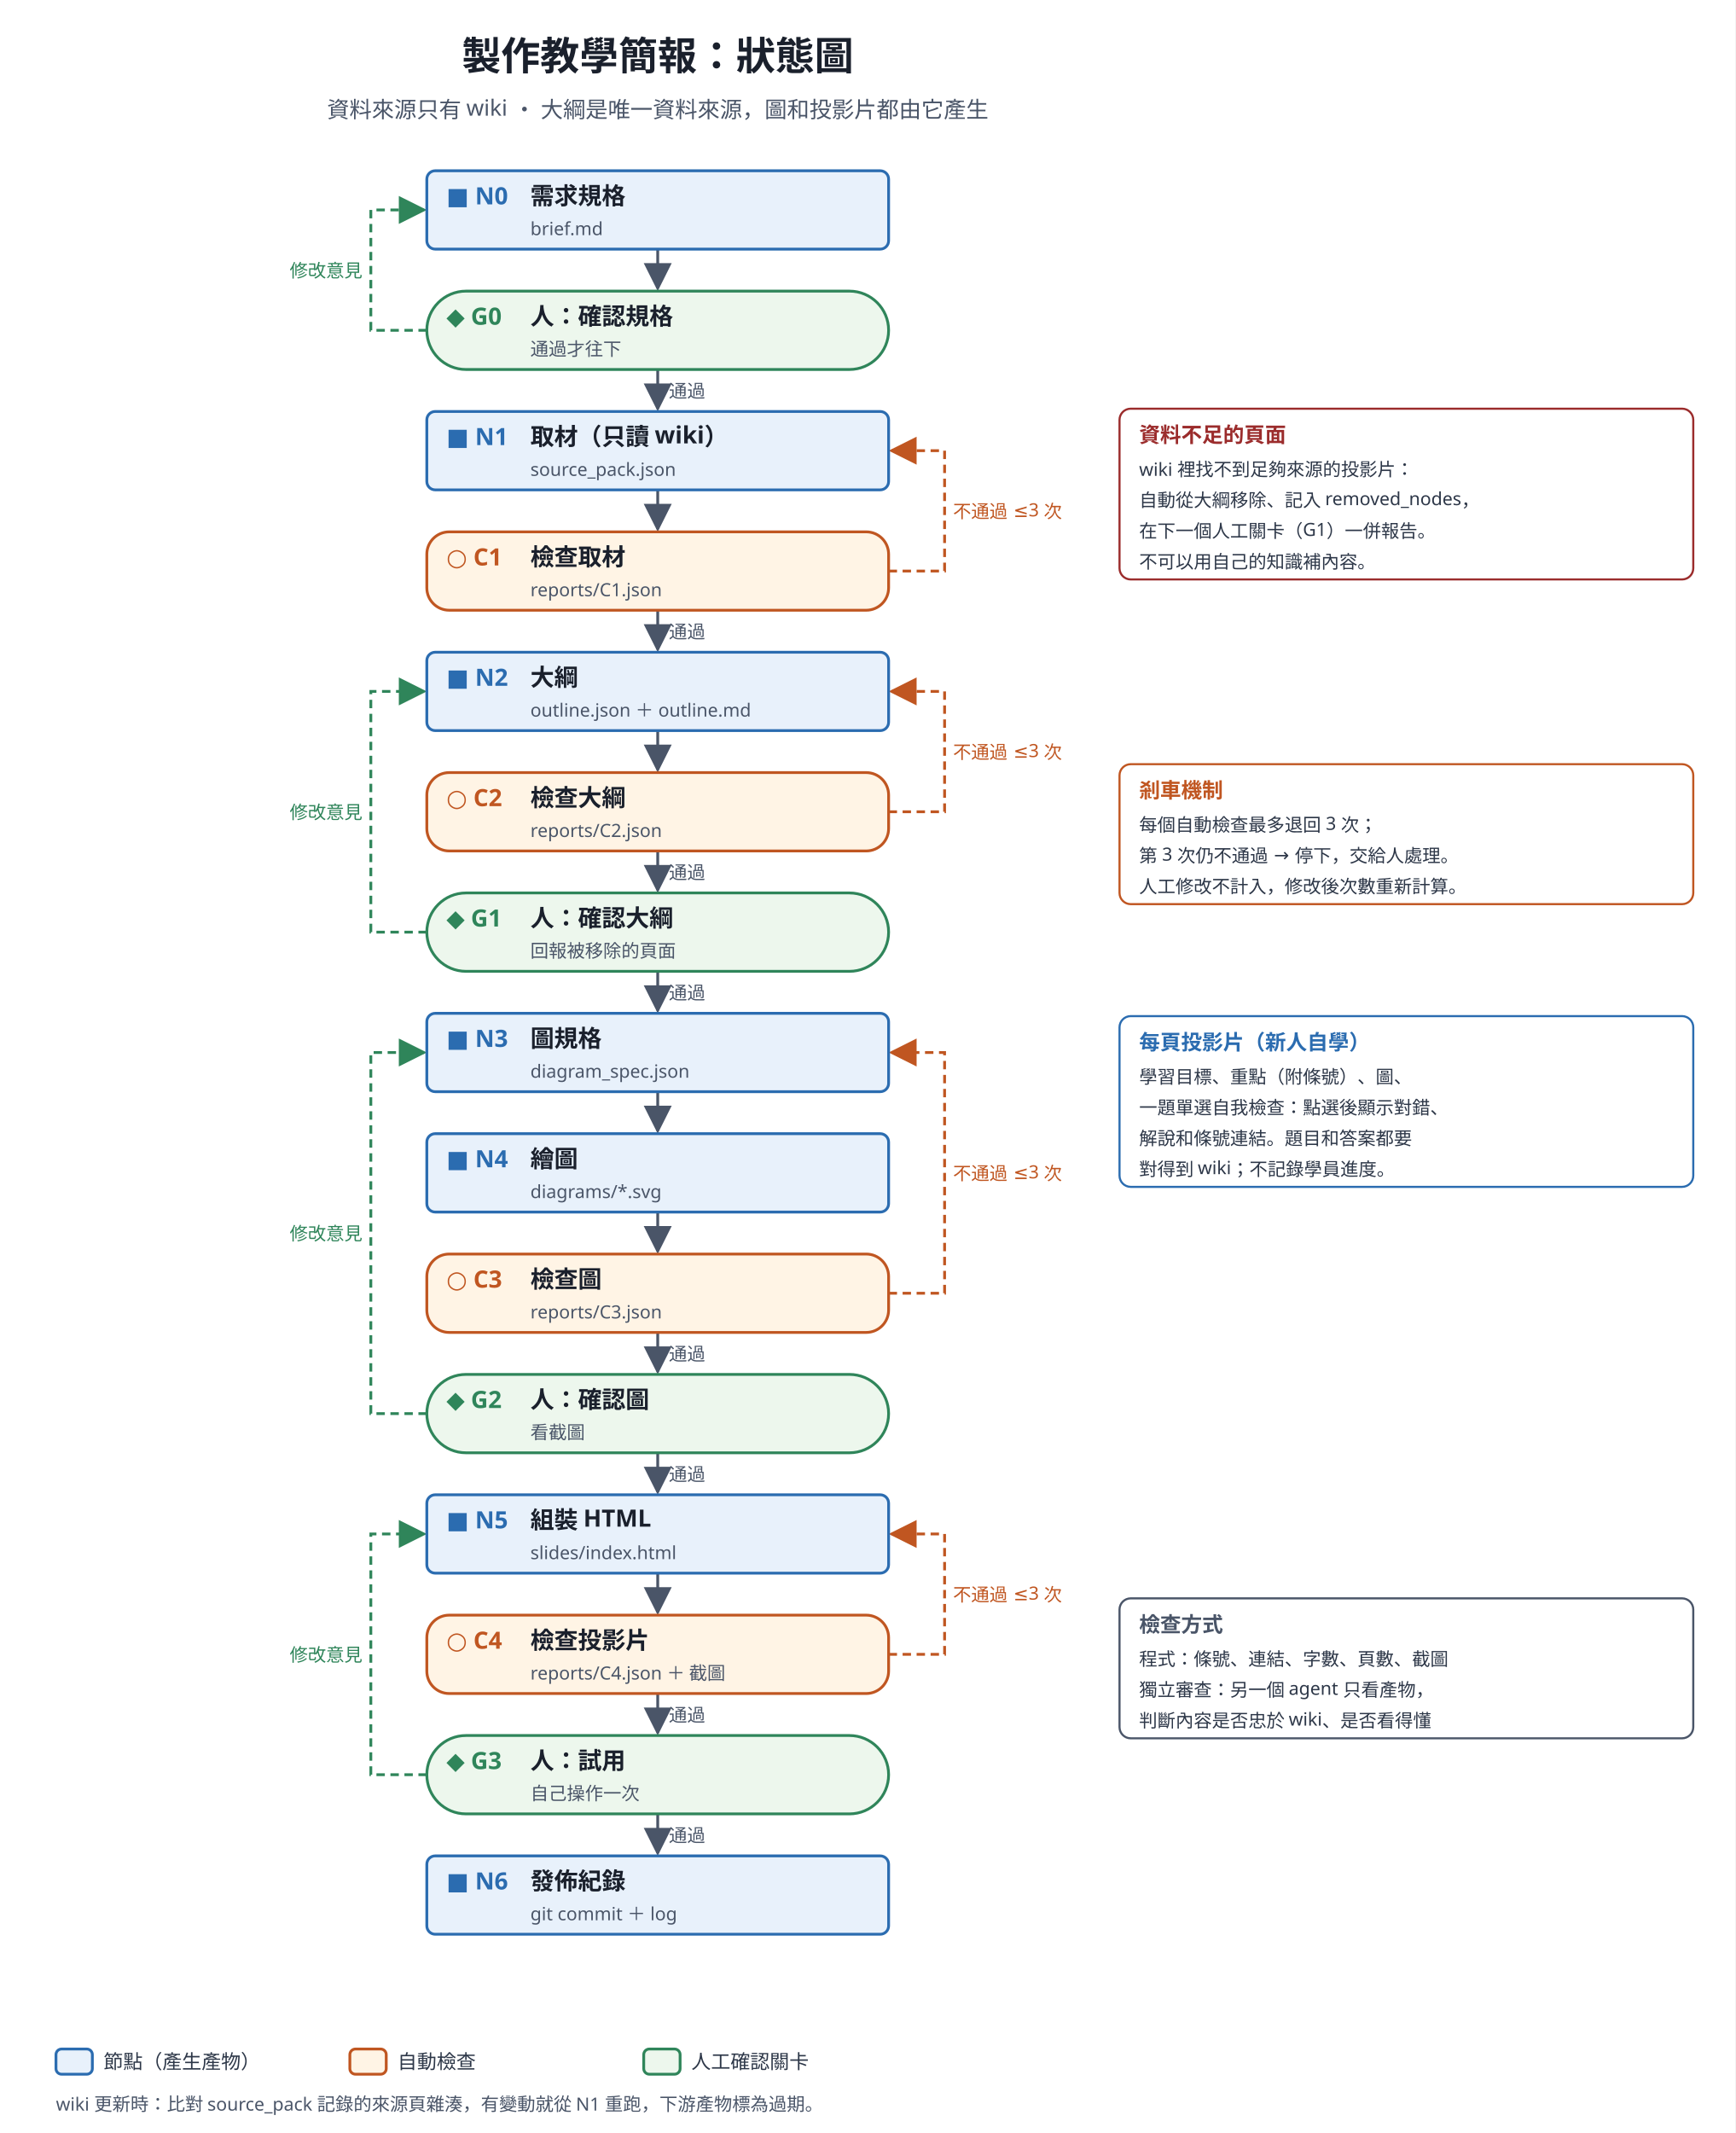
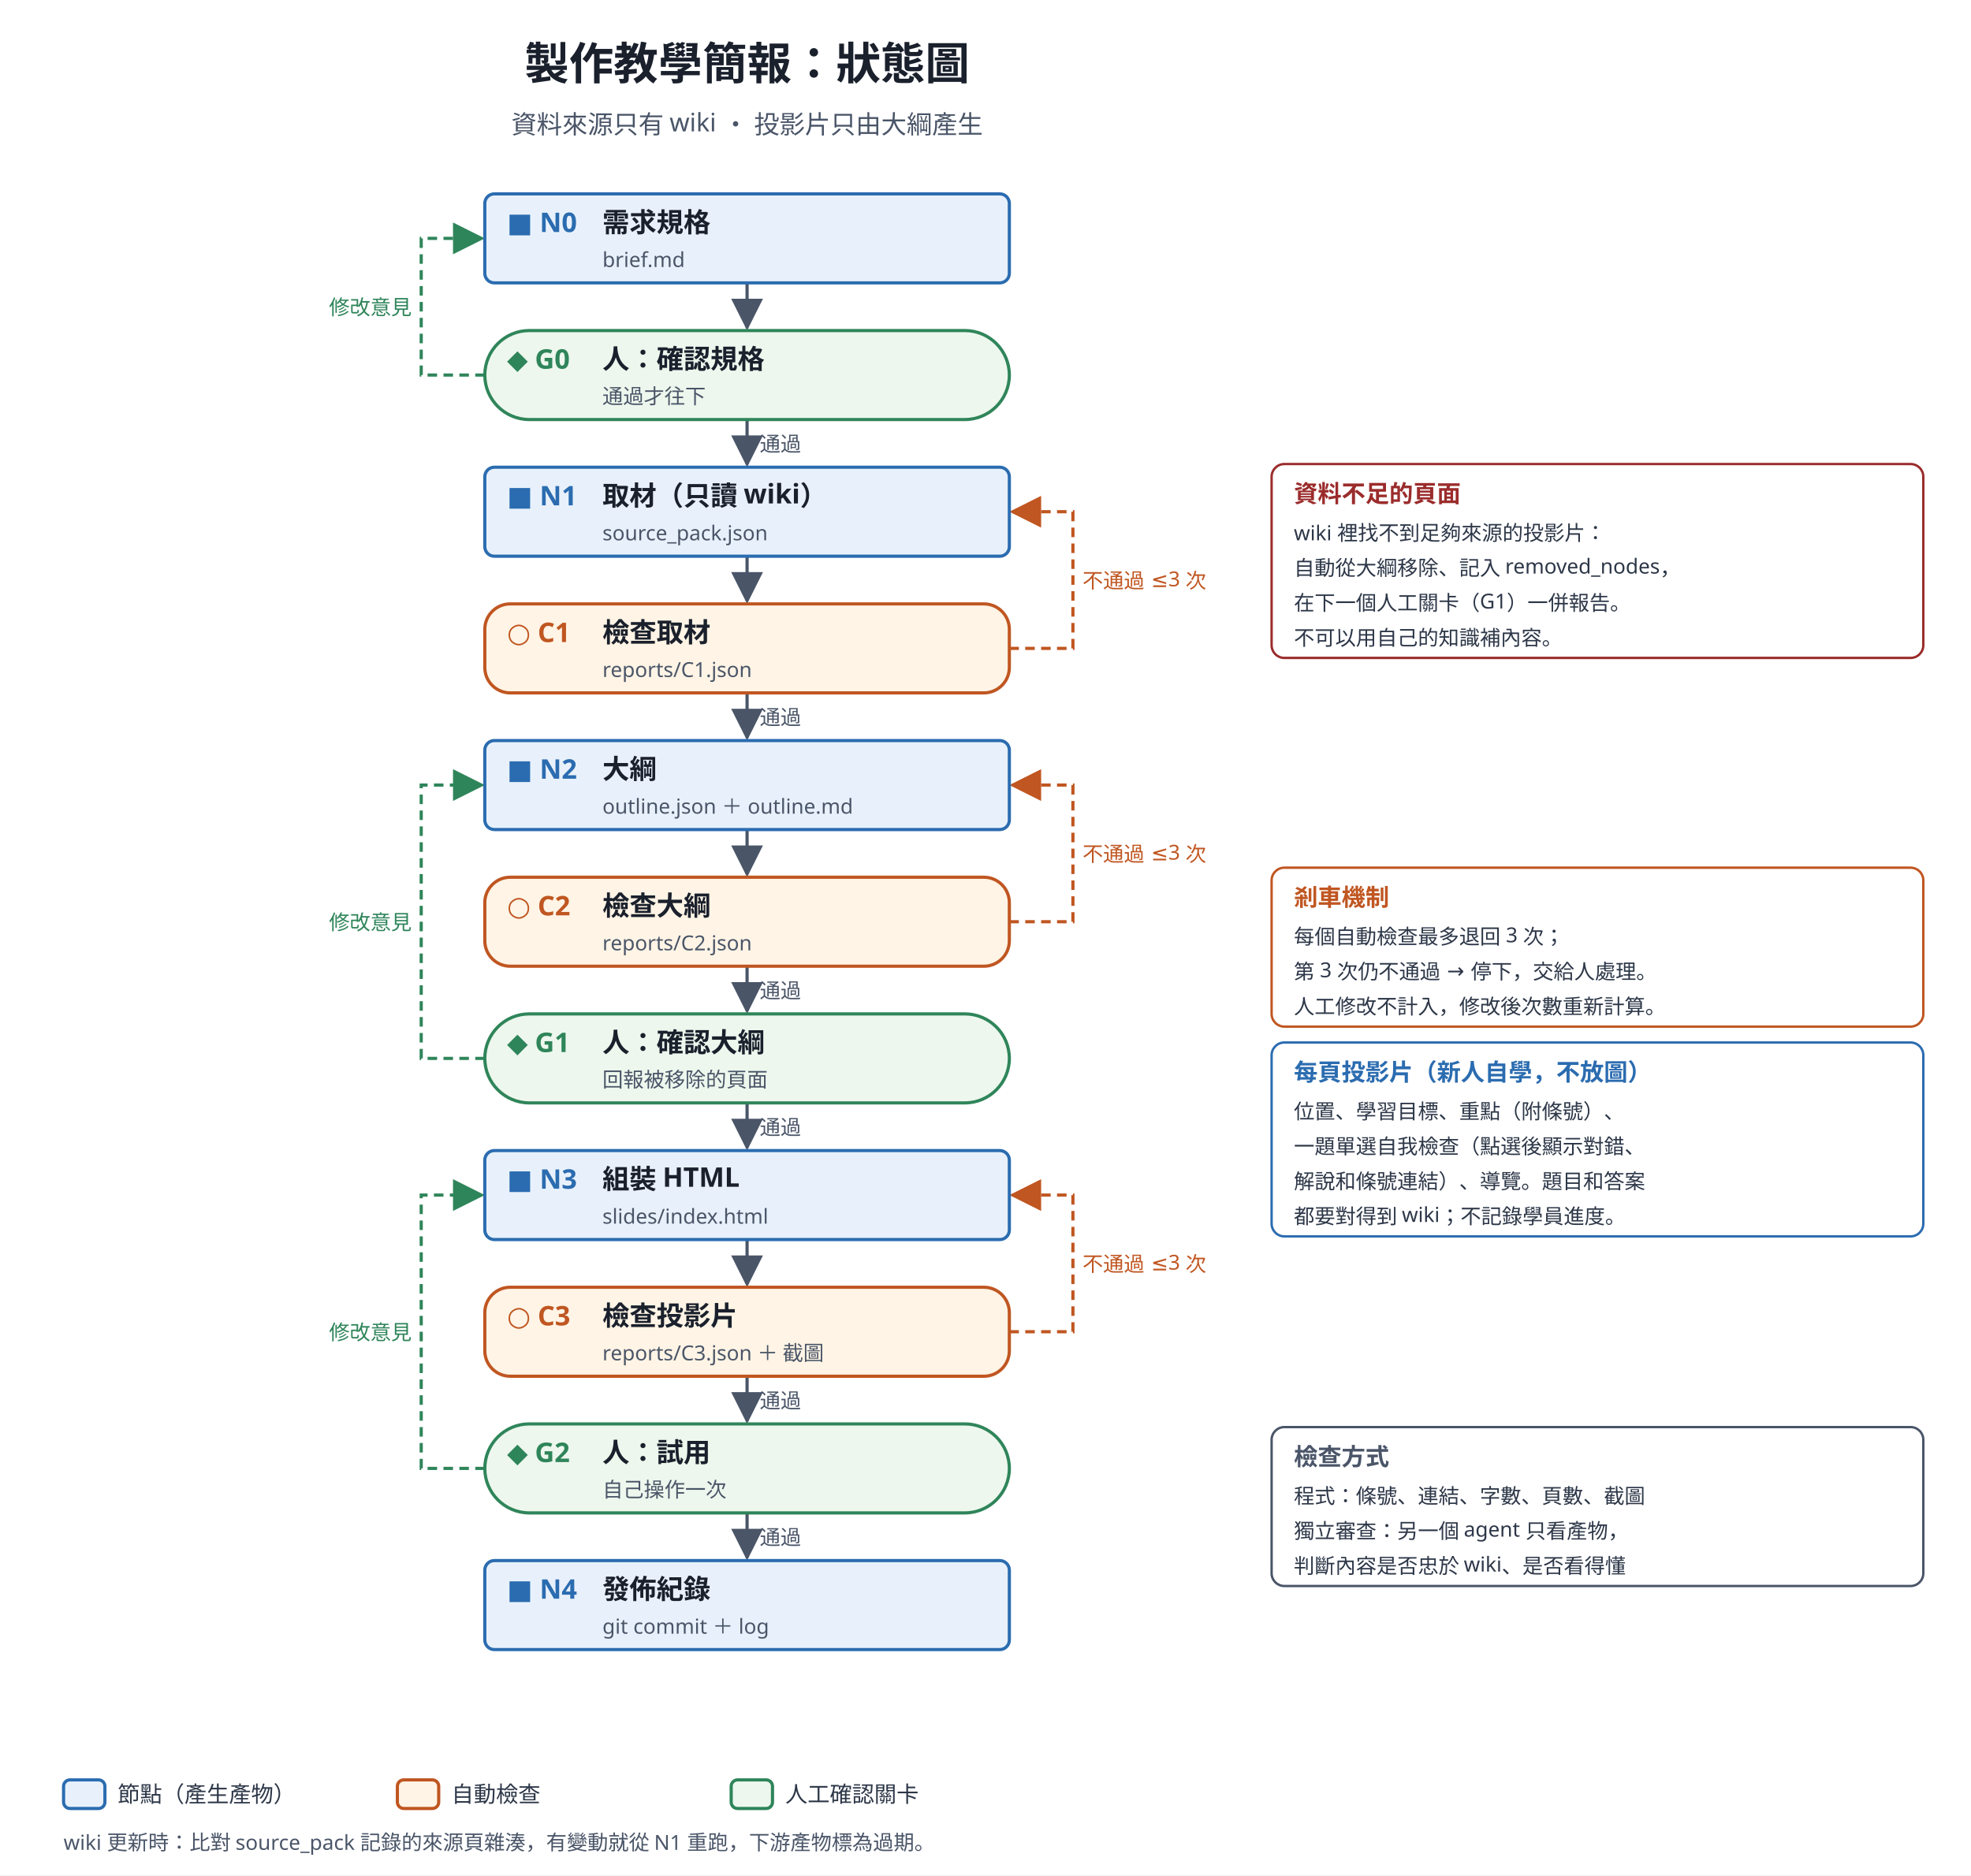
- <svg xmlns="http://www.w3.org/2000/svg" width="1240" height="1524" viewBox="0 0 1240 1524" font-family="Microsoft JhengHei, Noto Sans TC, sans-serif">
+ <svg xmlns="http://www.w3.org/2000/svg" width="1240" height="1180" viewBox="0 0 1240 1180" font-family="Microsoft JhengHei, Noto Sans TC, sans-serif">
  <defs>
    <marker id="a" markerWidth="10" markerHeight="10" refX="9" refY="5" orient="auto">
      <path d="M0,0 L10,5 L0,10 z" fill="#4A5568" />
    </marker>
    <marker id="ao" markerWidth="10" markerHeight="10" refX="9" refY="5" orient="auto">
      <path d="M0,0 L10,5 L0,10 z" fill="#C05621" />
    </marker>
    <marker id="ag" markerWidth="10" markerHeight="10" refX="9" refY="5" orient="auto">
      <path d="M0,0 L10,5 L0,10 z" fill="#2F855A" />
    </marker>
  </defs>
-   <rect width="1240" height="1524" fill="#FFFFFF" />
+   <rect width="1240" height="1180" fill="#FFFFFF" />
  <text x="470" y="50" text-anchor="middle" font-size="28" font-weight="700" fill="#1A202C">製作教學簡報：狀態圖</text>
-   <text x="470" y="84" text-anchor="middle" font-size="16" fill="#4A5568">資料來源只有 wiki ・ 大綱是唯一資料來源，圖和投影片都由它產生</text>
+   <text x="470" y="84" text-anchor="middle" font-size="16" fill="#4A5568">資料來源只有 wiki ・ 投影片只由大綱產生</text>
  <line x1="470" y1="178.0" x2="470" y2="206.0" stroke="#4A5568" stroke-width="2" marker-end="url(#a)" />
  <line x1="470" y1="264.0" x2="470" y2="292.0" stroke="#4A5568" stroke-width="2" marker-end="url(#a)" />
  <text x="478" y="284.0" font-size="13" fill="#4A5568">通過</text>
  <line x1="470" y1="350.0" x2="470" y2="378.0" stroke="#4A5568" stroke-width="2" marker-end="url(#a)" />
  <line x1="470" y1="436.0" x2="470" y2="464.0" stroke="#4A5568" stroke-width="2" marker-end="url(#a)" />
  <text x="478" y="456.0" font-size="13" fill="#4A5568">通過</text>
  <line x1="470" y1="522.0" x2="470" y2="550.0" stroke="#4A5568" stroke-width="2" marker-end="url(#a)" />
  <line x1="470" y1="608.0" x2="470" y2="636.0" stroke="#4A5568" stroke-width="2" marker-end="url(#a)" />
  <text x="478" y="628.0" font-size="13" fill="#4A5568">通過</text>
  <line x1="470" y1="694.0" x2="470" y2="722.0" stroke="#4A5568" stroke-width="2" marker-end="url(#a)" />
  <text x="478" y="714.0" font-size="13" fill="#4A5568">通過</text>
  <line x1="470" y1="780.0" x2="470" y2="808.0" stroke="#4A5568" stroke-width="2" marker-end="url(#a)" />
  <line x1="470" y1="866.0" x2="470" y2="894.0" stroke="#4A5568" stroke-width="2" marker-end="url(#a)" />
+   <text x="478" y="886.0" font-size="13" fill="#4A5568">通過</text>
  <line x1="470" y1="952.0" x2="470" y2="980.0" stroke="#4A5568" stroke-width="2" marker-end="url(#a)" />
  <text x="478" y="972.0" font-size="13" fill="#4A5568">通過</text>
-   <line x1="470" y1="1038.0" x2="470" y2="1066.0" stroke="#4A5568" stroke-width="2" marker-end="url(#a)" />
-   <text x="478" y="1058.0" font-size="13" fill="#4A5568">通過</text>
-   <line x1="470" y1="1124.0" x2="470" y2="1152.0" stroke="#4A5568" stroke-width="2" marker-end="url(#a)" />
-   <line x1="470" y1="1210.0" x2="470" y2="1238.0" stroke="#4A5568" stroke-width="2" marker-end="url(#a)" />
-   <text x="478" y="1230.0" font-size="13" fill="#4A5568">通過</text>
-   <line x1="470" y1="1296.0" x2="470" y2="1324.0" stroke="#4A5568" stroke-width="2" marker-end="url(#a)" />
-   <text x="478" y="1316.0" font-size="13" fill="#4A5568">通過</text>
  <path d="M635.0,408 H675.0 V322 H637.0" fill="none" stroke="#C05621" stroke-width="2" stroke-dasharray="6 4" marker-end="url(#ao)" />
  <text x="681.0" y="370.0" font-size="13" fill="#C05621" text-anchor="start">不通過 ≤3 次</text>
  <path d="M635.0,580 H675.0 V494 H637.0" fill="none" stroke="#C05621" stroke-width="2" stroke-dasharray="6 4" marker-end="url(#ao)" />
  <text x="681.0" y="542.0" font-size="13" fill="#C05621" text-anchor="start">不通過 ≤3 次</text>
-   <path d="M635.0,924 H675.0 V752 H637.0" fill="none" stroke="#C05621" stroke-width="2" stroke-dasharray="6 4" marker-end="url(#ao)" />
-   <text x="681.0" y="843.0" font-size="13" fill="#C05621" text-anchor="start">不通過 ≤3 次</text>
-   <path d="M635.0,1182 H675.0 V1096 H637.0" fill="none" stroke="#C05621" stroke-width="2" stroke-dasharray="6 4" marker-end="url(#ao)" />
-   <text x="681.0" y="1144.0" font-size="13" fill="#C05621" text-anchor="start">不通過 ≤3 次</text>
+   <path d="M635.0,838 H675.0 V752 H637.0" fill="none" stroke="#C05621" stroke-width="2" stroke-dasharray="6 4" marker-end="url(#ao)" />
+   <text x="681.0" y="800.0" font-size="13" fill="#C05621" text-anchor="start">不通過 ≤3 次</text>
  <path d="M305.0,236 H265.0 V150 H303.0" fill="none" stroke="#2F855A" stroke-width="2" stroke-dasharray="6 4" marker-end="url(#ag)" />
  <text x="259.0" y="198.0" font-size="13" fill="#2F855A" text-anchor="end">修改意見</text>
  <path d="M305.0,666 H265.0 V494 H303.0" fill="none" stroke="#2F855A" stroke-width="2" stroke-dasharray="6 4" marker-end="url(#ag)" />
  <text x="259.0" y="585.0" font-size="13" fill="#2F855A" text-anchor="end">修改意見</text>
-   <path d="M305.0,1010 H265.0 V752 H303.0" fill="none" stroke="#2F855A" stroke-width="2" stroke-dasharray="6 4" marker-end="url(#ag)" />
-   <text x="259.0" y="886.0" font-size="13" fill="#2F855A" text-anchor="end">修改意見</text>
-   <path d="M305.0,1268 H265.0 V1096 H303.0" fill="none" stroke="#2F855A" stroke-width="2" stroke-dasharray="6 4" marker-end="url(#ag)" />
-   <text x="259.0" y="1187.0" font-size="13" fill="#2F855A" text-anchor="end">修改意見</text>
+   <path d="M305.0,924 H265.0 V752 H303.0" fill="none" stroke="#2F855A" stroke-width="2" stroke-dasharray="6 4" marker-end="url(#ag)" />
+   <text x="259.0" y="843.0" font-size="13" fill="#2F855A" text-anchor="end">修改意見</text>
  <rect x="305.0" y="122.0" width="330" height="56" rx="6" fill="#E8F1FB" stroke="#2B6CB0" stroke-width="2" />
  <text x="319.0" y="146" font-size="17" font-weight="700" fill="#2B6CB0">■ N0</text>
  <text x="379.0" y="146" font-size="17" font-weight="700" fill="#1A202C">需求規格</text>
  <text x="379.0" y="168" font-size="13" fill="#4A5568">brief.md</text>
  <rect x="305.0" y="208.0" width="330" height="56" rx="28" fill="#EDF7ED" stroke="#2F855A" stroke-width="2" />
  <text x="319.0" y="232" font-size="17" font-weight="700" fill="#2F855A">◆ G0</text>
  <text x="379.0" y="232" font-size="17" font-weight="700" fill="#1A202C">人：確認規格</text>
  <text x="379.0" y="254" font-size="13" fill="#4A5568">通過才往下</text>
  <rect x="305.0" y="294.0" width="330" height="56" rx="6" fill="#E8F1FB" stroke="#2B6CB0" stroke-width="2" />
  <text x="319.0" y="318" font-size="17" font-weight="700" fill="#2B6CB0">■ N1</text>
  <text x="379.0" y="318" font-size="17" font-weight="700" fill="#1A202C">取材（只讀 wiki）</text>
  <text x="379.0" y="340" font-size="13" fill="#4A5568">source_pack.json</text>
  <rect x="305.0" y="380.0" width="330" height="56" rx="16" fill="#FFF4E5" stroke="#C05621" stroke-width="2" />
  <text x="319.0" y="404" font-size="17" font-weight="700" fill="#C05621">○ C1</text>
  <text x="379.0" y="404" font-size="17" font-weight="700" fill="#1A202C">檢查取材</text>
  <text x="379.0" y="426" font-size="13" fill="#4A5568">reports/C1.json</text>
  <rect x="305.0" y="466.0" width="330" height="56" rx="6" fill="#E8F1FB" stroke="#2B6CB0" stroke-width="2" />
  <text x="319.0" y="490" font-size="17" font-weight="700" fill="#2B6CB0">■ N2</text>
  <text x="379.0" y="490" font-size="17" font-weight="700" fill="#1A202C">大綱</text>
  <text x="379.0" y="512" font-size="13" fill="#4A5568">outline.json ＋ outline.md</text>
  <rect x="305.0" y="552.0" width="330" height="56" rx="16" fill="#FFF4E5" stroke="#C05621" stroke-width="2" />
  <text x="319.0" y="576" font-size="17" font-weight="700" fill="#C05621">○ C2</text>
  <text x="379.0" y="576" font-size="17" font-weight="700" fill="#1A202C">檢查大綱</text>
  <text x="379.0" y="598" font-size="13" fill="#4A5568">reports/C2.json</text>
  <rect x="305.0" y="638.0" width="330" height="56" rx="28" fill="#EDF7ED" stroke="#2F855A" stroke-width="2" />
  <text x="319.0" y="662" font-size="17" font-weight="700" fill="#2F855A">◆ G1</text>
  <text x="379.0" y="662" font-size="17" font-weight="700" fill="#1A202C">人：確認大綱</text>
  <text x="379.0" y="684" font-size="13" fill="#4A5568">回報被移除的頁面</text>
  <rect x="305.0" y="724.0" width="330" height="56" rx="6" fill="#E8F1FB" stroke="#2B6CB0" stroke-width="2" />
  <text x="319.0" y="748" font-size="17" font-weight="700" fill="#2B6CB0">■ N3</text>
-   <text x="379.0" y="748" font-size="17" font-weight="700" fill="#1A202C">圖規格</text>
-   <text x="379.0" y="770" font-size="13" fill="#4A5568">diagram_spec.json</text>
-   <rect x="305.0" y="810.0" width="330" height="56" rx="6" fill="#E8F1FB" stroke="#2B6CB0" stroke-width="2" />
-   <text x="319.0" y="834" font-size="17" font-weight="700" fill="#2B6CB0">■ N4</text>
-   <text x="379.0" y="834" font-size="17" font-weight="700" fill="#1A202C">繪圖</text>
-   <text x="379.0" y="856" font-size="13" fill="#4A5568">diagrams/*.svg</text>
-   <rect x="305.0" y="896.0" width="330" height="56" rx="16" fill="#FFF4E5" stroke="#C05621" stroke-width="2" />
-   <text x="319.0" y="920" font-size="17" font-weight="700" fill="#C05621">○ C3</text>
-   <text x="379.0" y="920" font-size="17" font-weight="700" fill="#1A202C">檢查圖</text>
-   <text x="379.0" y="942" font-size="13" fill="#4A5568">reports/C3.json</text>
-   <rect x="305.0" y="982.0" width="330" height="56" rx="28" fill="#EDF7ED" stroke="#2F855A" stroke-width="2" />
-   <text x="319.0" y="1006" font-size="17" font-weight="700" fill="#2F855A">◆ G2</text>
-   <text x="379.0" y="1006" font-size="17" font-weight="700" fill="#1A202C">人：確認圖</text>
-   <text x="379.0" y="1028" font-size="13" fill="#4A5568">看截圖</text>
-   <rect x="305.0" y="1068.0" width="330" height="56" rx="6" fill="#E8F1FB" stroke="#2B6CB0" stroke-width="2" />
-   <text x="319.0" y="1092" font-size="17" font-weight="700" fill="#2B6CB0">■ N5</text>
-   <text x="379.0" y="1092" font-size="17" font-weight="700" fill="#1A202C">組裝 HTML</text>
-   <text x="379.0" y="1114" font-size="13" fill="#4A5568">slides/index.html</text>
-   <rect x="305.0" y="1154.0" width="330" height="56" rx="16" fill="#FFF4E5" stroke="#C05621" stroke-width="2" />
-   <text x="319.0" y="1178" font-size="17" font-weight="700" fill="#C05621">○ C4</text>
-   <text x="379.0" y="1178" font-size="17" font-weight="700" fill="#1A202C">檢查投影片</text>
-   <text x="379.0" y="1200" font-size="13" fill="#4A5568">reports/C4.json ＋ 截圖</text>
-   <rect x="305.0" y="1240.0" width="330" height="56" rx="28" fill="#EDF7ED" stroke="#2F855A" stroke-width="2" />
-   <text x="319.0" y="1264" font-size="17" font-weight="700" fill="#2F855A">◆ G3</text>
-   <text x="379.0" y="1264" font-size="17" font-weight="700" fill="#1A202C">人：試用</text>
-   <text x="379.0" y="1286" font-size="13" fill="#4A5568">自己操作一次</text>
-   <rect x="305.0" y="1326.0" width="330" height="56" rx="6" fill="#E8F1FB" stroke="#2B6CB0" stroke-width="2" />
-   <text x="319.0" y="1350" font-size="17" font-weight="700" fill="#2B6CB0">■ N6</text>
-   <text x="379.0" y="1350" font-size="17" font-weight="700" fill="#1A202C">發佈紀錄</text>
-   <text x="379.0" y="1372" font-size="13" fill="#4A5568">git commit ＋ log</text>
+   <text x="379.0" y="748" font-size="17" font-weight="700" fill="#1A202C">組裝 HTML</text>
+   <text x="379.0" y="770" font-size="13" fill="#4A5568">slides/index.html</text>
+   <rect x="305.0" y="810.0" width="330" height="56" rx="16" fill="#FFF4E5" stroke="#C05621" stroke-width="2" />
+   <text x="319.0" y="834" font-size="17" font-weight="700" fill="#C05621">○ C3</text>
+   <text x="379.0" y="834" font-size="17" font-weight="700" fill="#1A202C">檢查投影片</text>
+   <text x="379.0" y="856" font-size="13" fill="#4A5568">reports/C3.json ＋ 截圖</text>
+   <rect x="305.0" y="896.0" width="330" height="56" rx="28" fill="#EDF7ED" stroke="#2F855A" stroke-width="2" />
+   <text x="319.0" y="920" font-size="17" font-weight="700" fill="#2F855A">◆ G2</text>
+   <text x="379.0" y="920" font-size="17" font-weight="700" fill="#1A202C">人：試用</text>
+   <text x="379.0" y="942" font-size="13" fill="#4A5568">自己操作一次</text>
+   <rect x="305.0" y="982.0" width="330" height="56" rx="6" fill="#E8F1FB" stroke="#2B6CB0" stroke-width="2" />
+   <text x="319.0" y="1006" font-size="17" font-weight="700" fill="#2B6CB0">■ N4</text>
+   <text x="379.0" y="1006" font-size="17" font-weight="700" fill="#1A202C">發佈紀錄</text>
+   <text x="379.0" y="1028" font-size="13" fill="#4A5568">git commit ＋ log</text>
  <rect x="800" y="292" width="410" height="122" rx="8" fill="#FFFFFF" stroke="#9B2C2C" stroke-width="1.5" />
  <text x="814" y="316" font-size="15" font-weight="700" fill="#9B2C2C">資料不足的頁面</text>
  <text x="814" y="340" font-size="13" fill="#2D3748">wiki 裡找不到足夠來源的投影片：</text>
  <text x="814" y="362" font-size="13" fill="#2D3748">自動從大綱移除、記入 removed_nodes，</text>
  <text x="814" y="384" font-size="13" fill="#2D3748">在下一個人工關卡（G1）一併報告。</text>
  <text x="814" y="406" font-size="13" fill="#2D3748">不可以用自己的知識補內容。</text>
  <rect x="800" y="546" width="410" height="100" rx="8" fill="#FFFFFF" stroke="#C05621" stroke-width="1.5" />
  <text x="814" y="570" font-size="15" font-weight="700" fill="#C05621">剎車機制</text>
  <text x="814" y="594" font-size="13" fill="#2D3748">每個自動檢查最多退回 3 次；</text>
  <text x="814" y="616" font-size="13" fill="#2D3748">第 3 次仍不通過 → 停下，交給人處理。</text>
  <text x="814" y="638" font-size="13" fill="#2D3748">人工修改不計入，修改後次數重新計算。</text>
-   <rect x="800" y="726" width="410" height="122" rx="8" fill="#FFFFFF" stroke="#2B6CB0" stroke-width="1.5" />
-   <text x="814" y="750" font-size="15" font-weight="700" fill="#2B6CB0">每頁投影片（新人自學）</text>
-   <text x="814" y="774" font-size="13" fill="#2D3748">學習目標、重點（附條號）、圖、</text>
-   <text x="814" y="796" font-size="13" fill="#2D3748">一題單選自我檢查：點選後顯示對錯、</text>
-   <text x="814" y="818" font-size="13" fill="#2D3748">解說和條號連結。題目和答案都要</text>
-   <text x="814" y="840" font-size="13" fill="#2D3748">對得到 wiki；不記錄學員進度。</text>
-   <rect x="800" y="1142" width="410" height="100" rx="8" fill="#FFFFFF" stroke="#4A5568" stroke-width="1.5" />
-   <text x="814" y="1166" font-size="15" font-weight="700" fill="#4A5568">檢查方式</text>
-   <text x="814" y="1190" font-size="13" fill="#2D3748">程式：條號、連結、字數、頁數、截圖</text>
-   <text x="814" y="1212" font-size="13" fill="#2D3748">獨立審查：另一個 agent 只看產物，</text>
-   <text x="814" y="1234" font-size="13" fill="#2D3748">判斷內容是否忠於 wiki、是否看得懂</text>
-   <rect x="40" y="1464" width="26" height="18" rx="4" fill="#E8F1FB" stroke="#2B6CB0" stroke-width="2" />
-   <text x="74" y="1478" font-size="14" fill="#2D3748">節點（產生產物）</text>
-   <rect x="250" y="1464" width="26" height="18" rx="4" fill="#FFF4E5" stroke="#C05621" stroke-width="2" />
-   <text x="284" y="1478" font-size="14" fill="#2D3748">自動檢查</text>
-   <rect x="460" y="1464" width="26" height="18" rx="4" fill="#EDF7ED" stroke="#2F855A" stroke-width="2" />
-   <text x="494" y="1478" font-size="14" fill="#2D3748">人工確認關卡</text>
-   <text x="40" y="1508" font-size="13" fill="#4A5568">wiki 更新時：比對 source_pack 記錄的來源頁雜湊，有變動就從 N1 重跑，下游產物標為過期。</text>
+   <rect x="800" y="656" width="410" height="122" rx="8" fill="#FFFFFF" stroke="#2B6CB0" stroke-width="1.5" />
+   <text x="814" y="680" font-size="15" font-weight="700" fill="#2B6CB0">每頁投影片（新人自學，不放圖）</text>
+   <text x="814" y="704" font-size="13" fill="#2D3748">位置、學習目標、重點（附條號）、</text>
+   <text x="814" y="726" font-size="13" fill="#2D3748">一題單選自我檢查（點選後顯示對錯、</text>
+   <text x="814" y="748" font-size="13" fill="#2D3748">解說和條號連結）、導覽。題目和答案</text>
+   <text x="814" y="770" font-size="13" fill="#2D3748">都要對得到 wiki；不記錄學員進度。</text>
+   <rect x="800" y="898" width="410" height="100" rx="8" fill="#FFFFFF" stroke="#4A5568" stroke-width="1.5" />
+   <text x="814" y="922" font-size="15" font-weight="700" fill="#4A5568">檢查方式</text>
+   <text x="814" y="946" font-size="13" fill="#2D3748">程式：條號、連結、字數、頁數、截圖</text>
+   <text x="814" y="968" font-size="13" fill="#2D3748">獨立審查：另一個 agent 只看產物，</text>
+   <text x="814" y="990" font-size="13" fill="#2D3748">判斷內容是否忠於 wiki、是否看得懂</text>
+   <rect x="40" y="1120" width="26" height="18" rx="4" fill="#E8F1FB" stroke="#2B6CB0" stroke-width="2" />
+   <text x="74" y="1134" font-size="14" fill="#2D3748">節點（產生產物）</text>
+   <rect x="250" y="1120" width="26" height="18" rx="4" fill="#FFF4E5" stroke="#C05621" stroke-width="2" />
+   <text x="284" y="1134" font-size="14" fill="#2D3748">自動檢查</text>
+   <rect x="460" y="1120" width="26" height="18" rx="4" fill="#EDF7ED" stroke="#2F855A" stroke-width="2" />
+   <text x="494" y="1134" font-size="14" fill="#2D3748">人工確認關卡</text>
+   <text x="40" y="1164" font-size="13" fill="#4A5568">wiki 更新時：比對 source_pack 記錄的來源頁雜湊，有變動就從 N1 重跑，下游產物標為過期。</text>
</svg>
